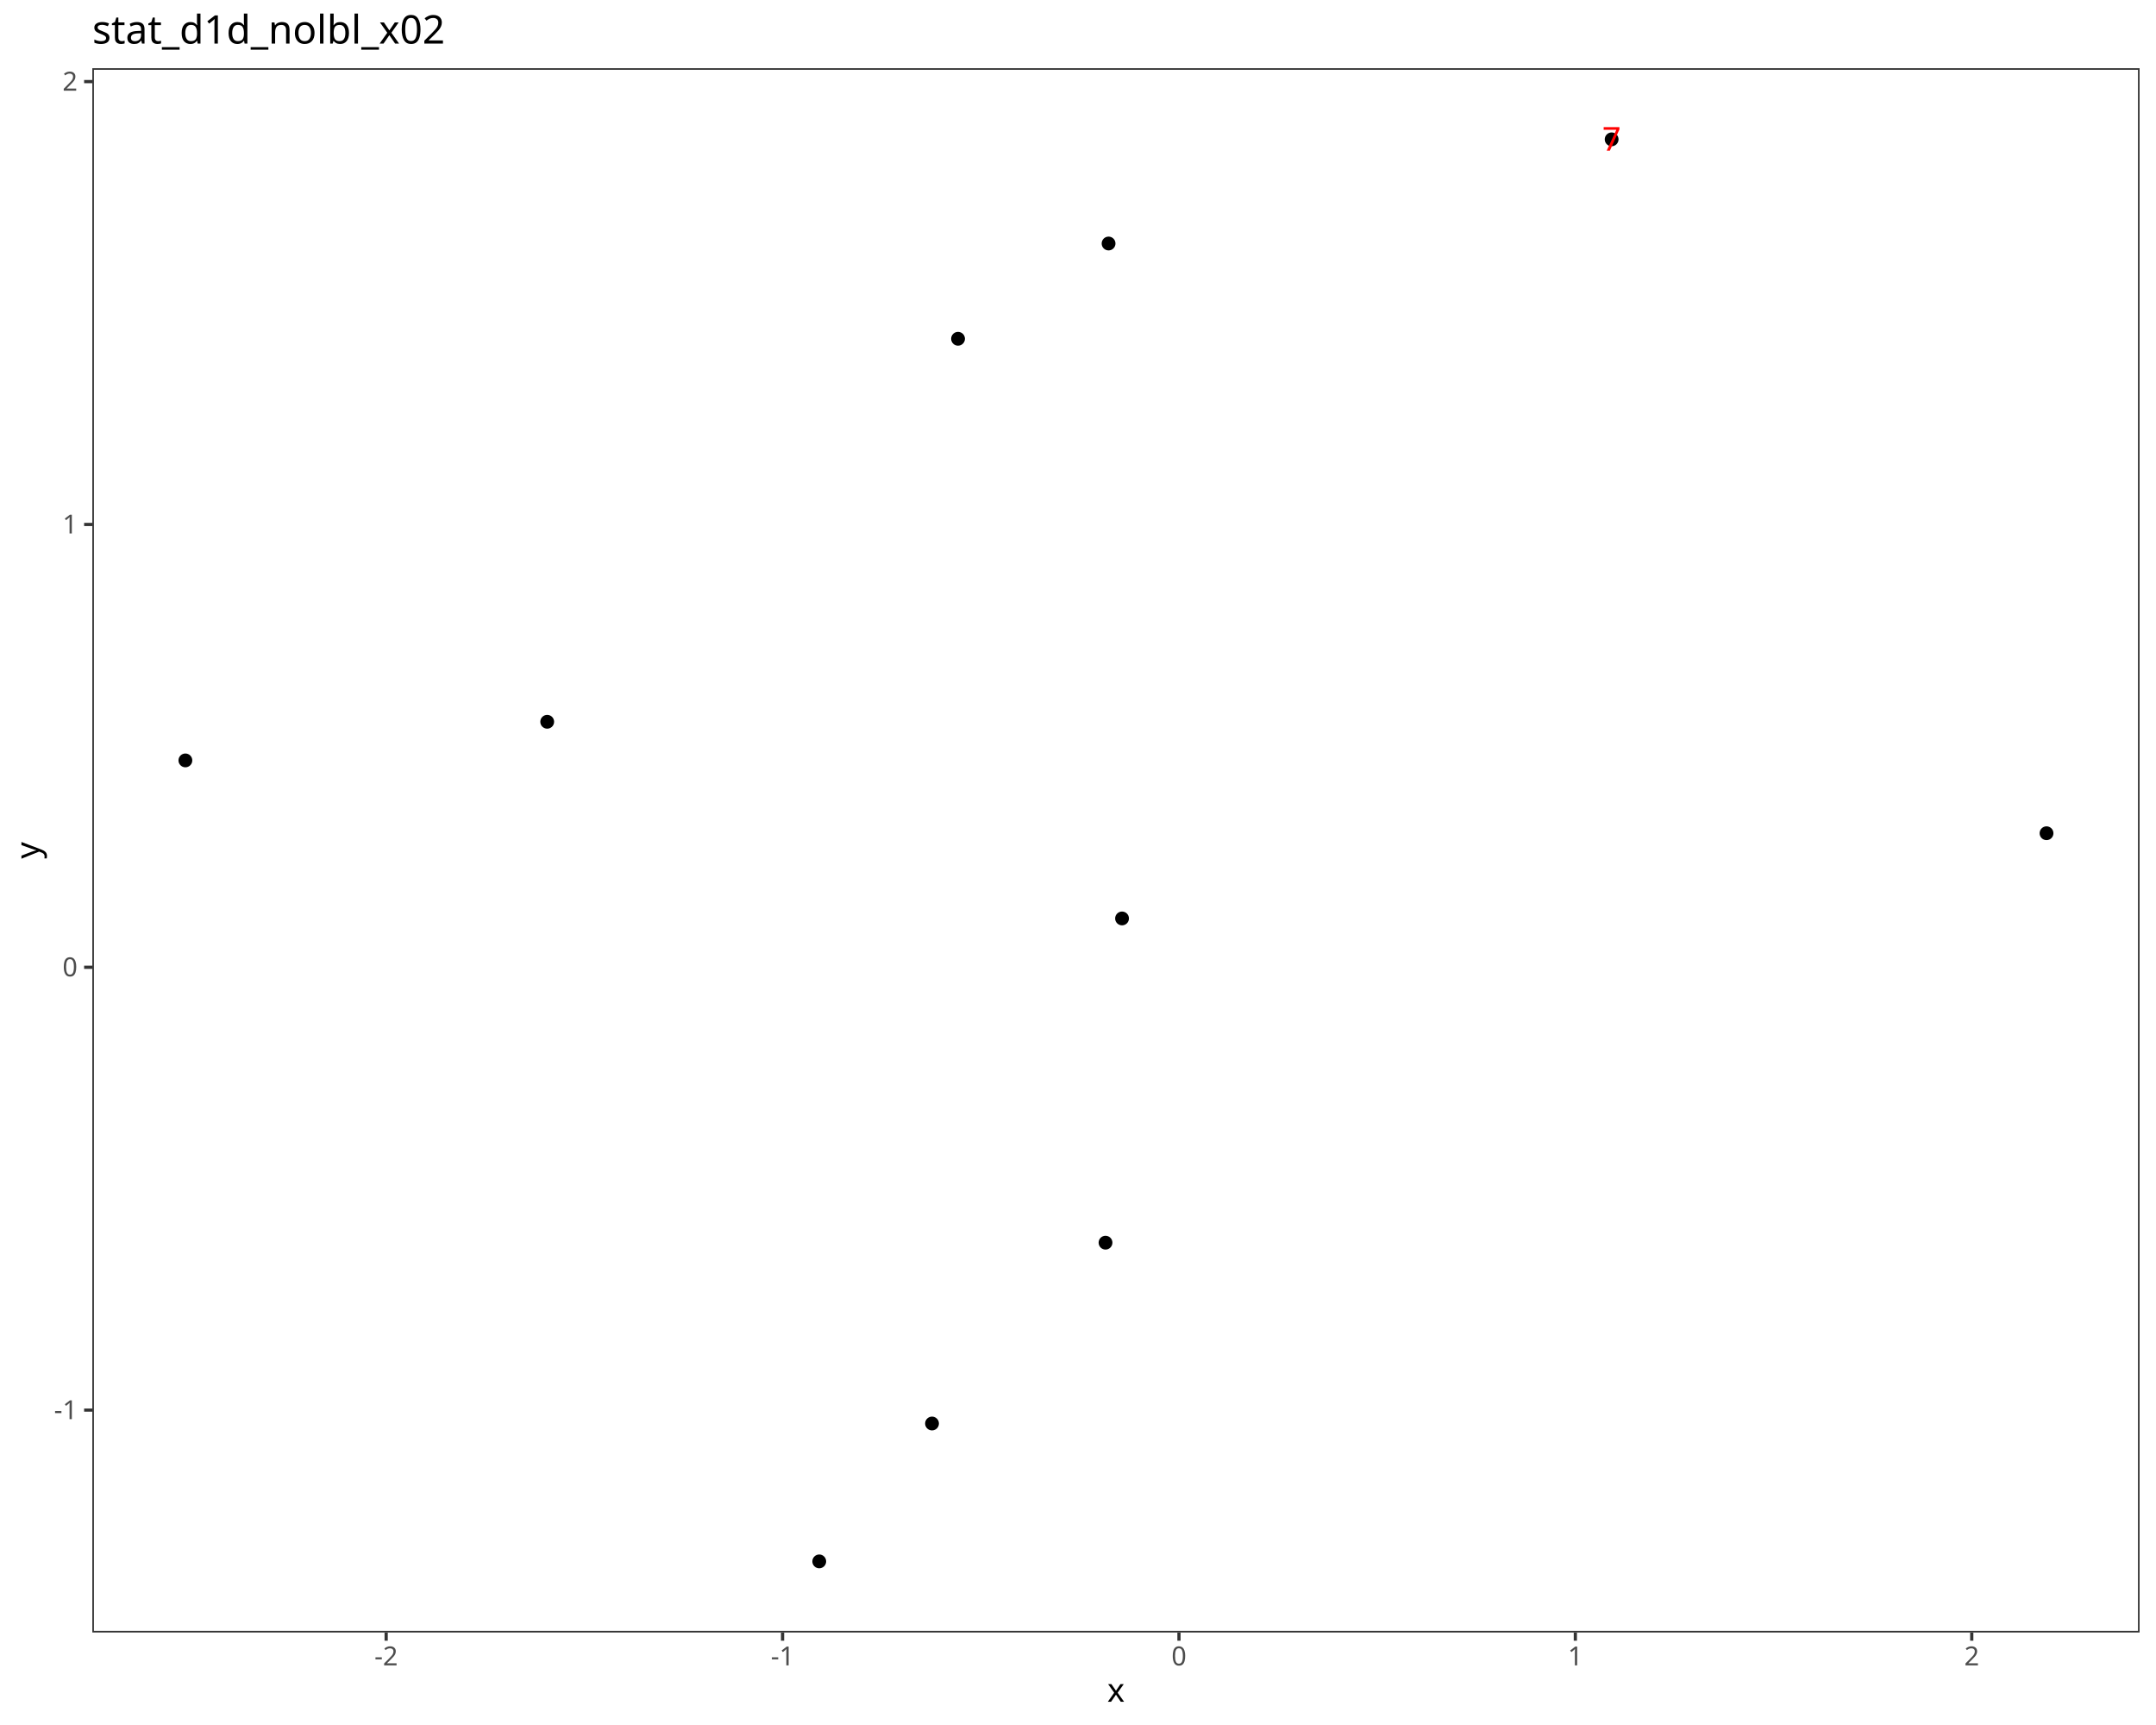
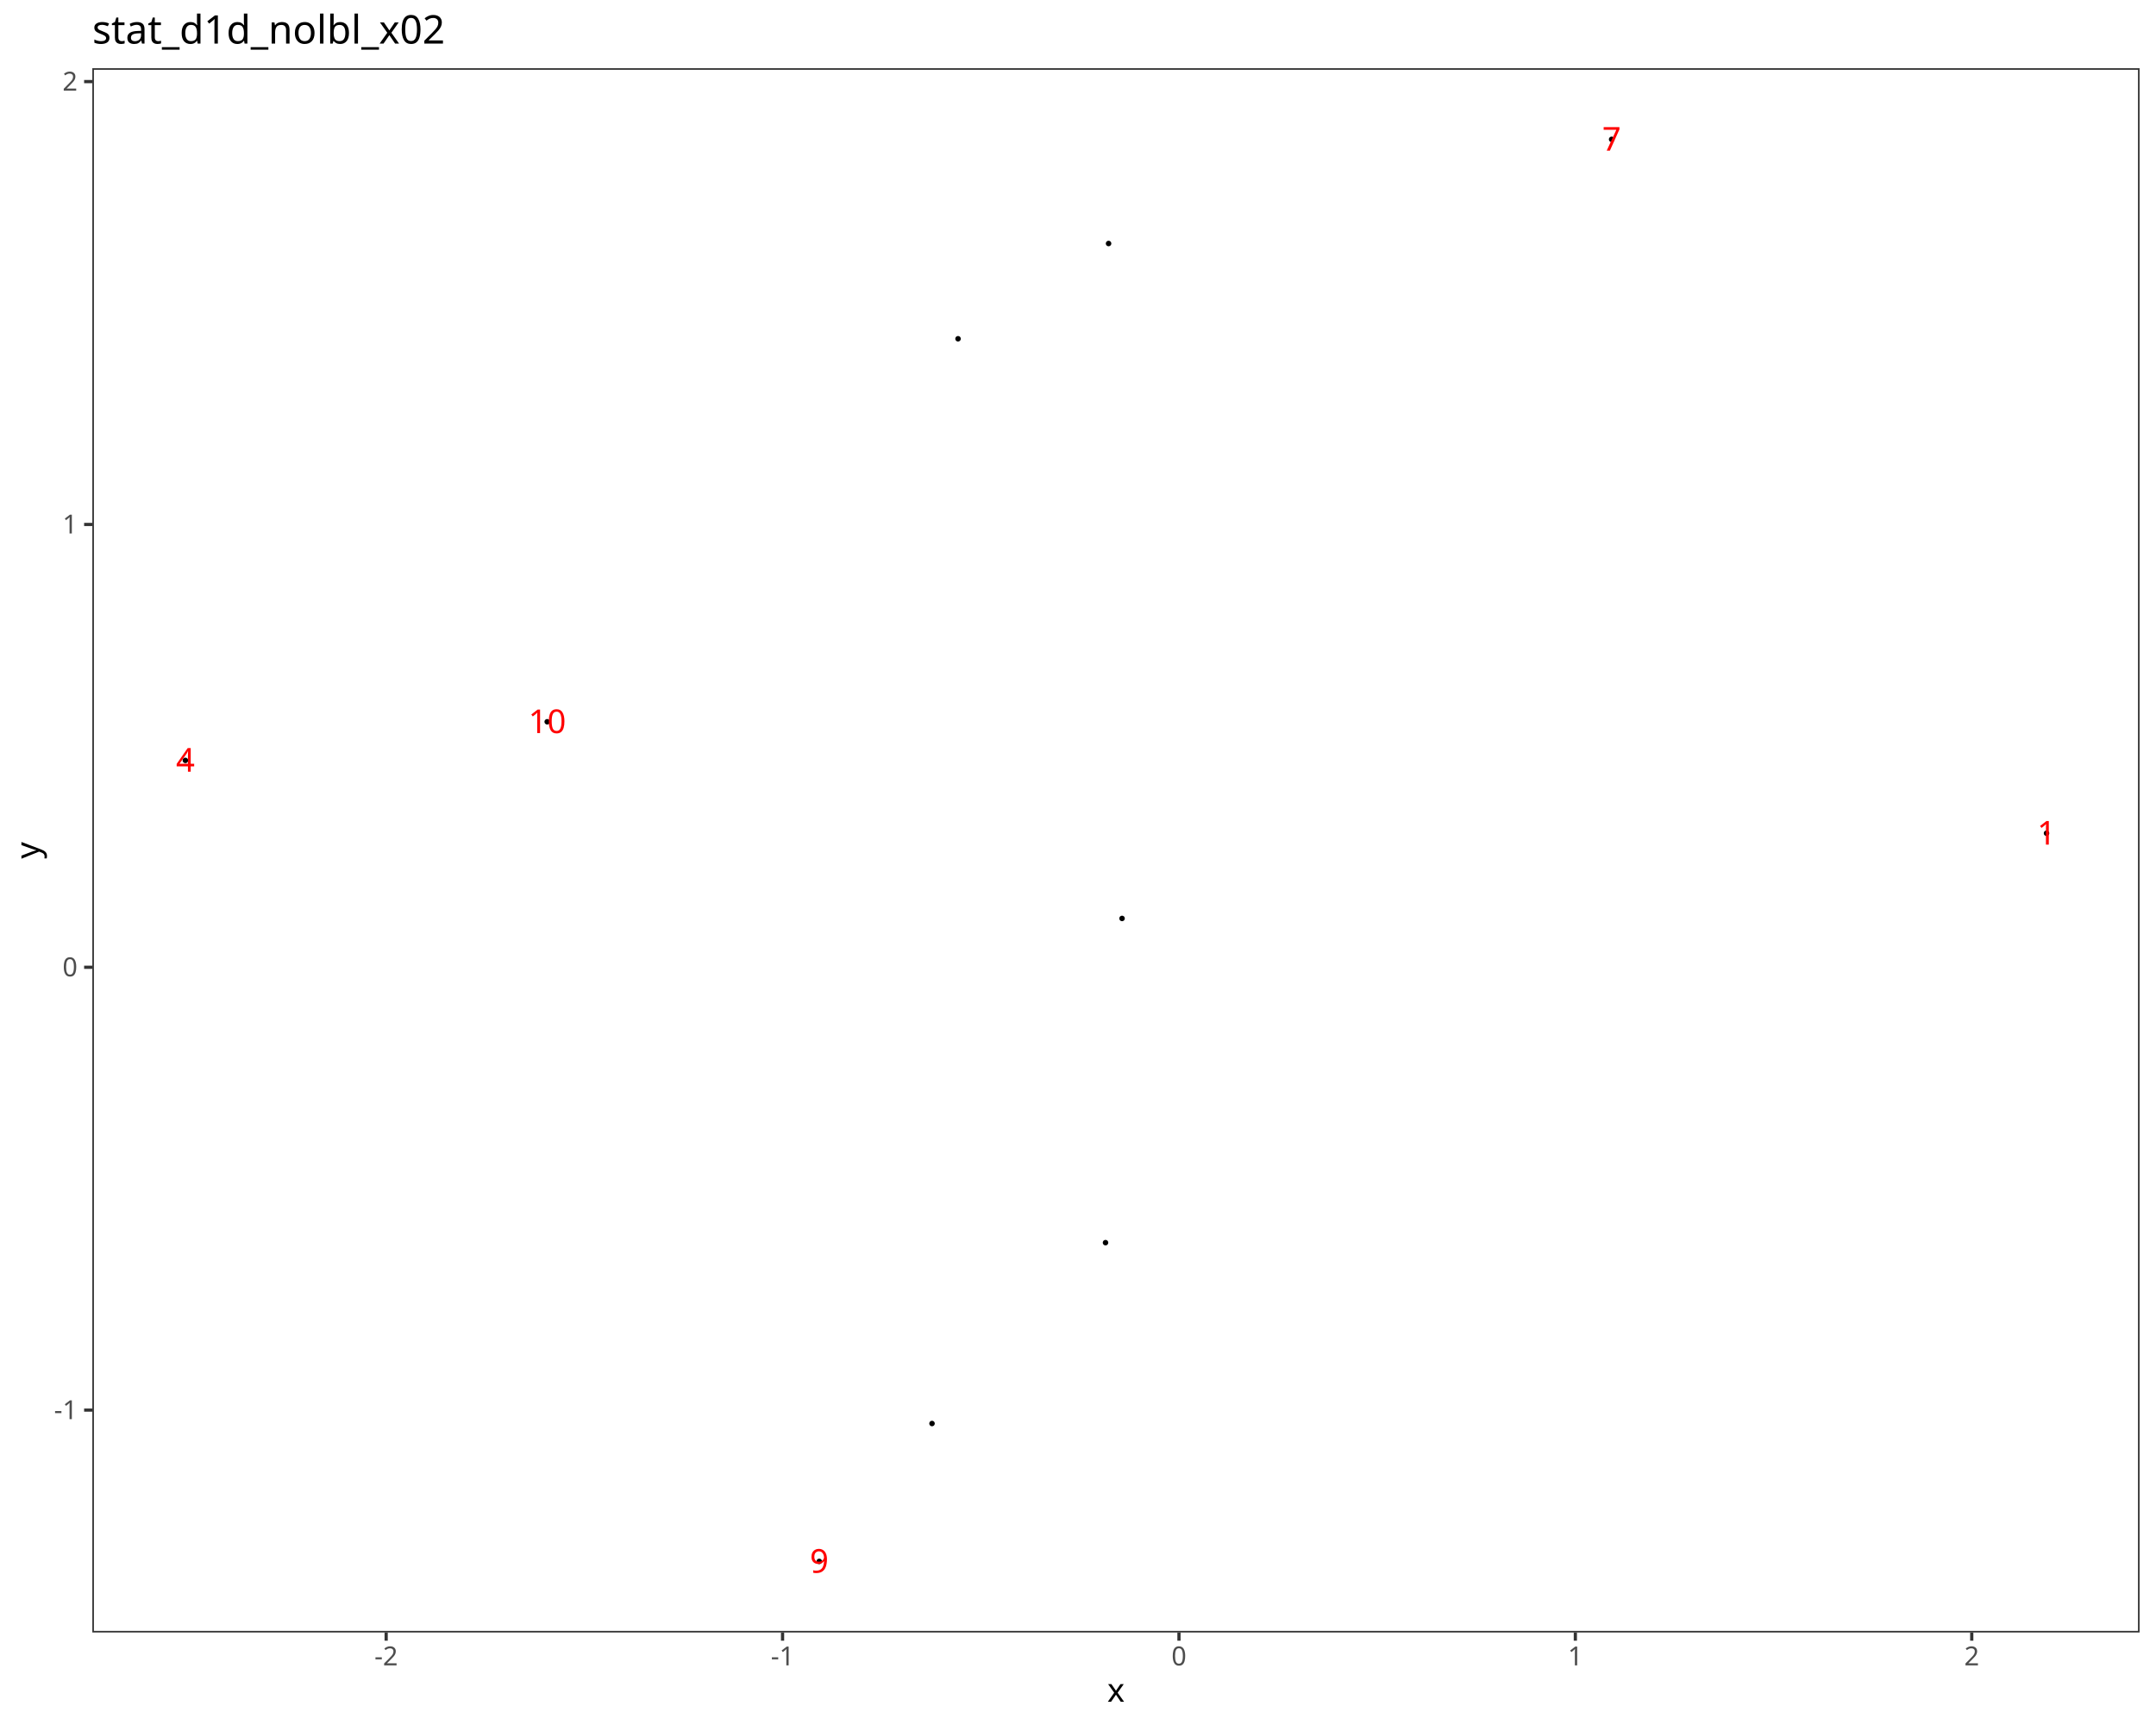
<svg xmlns="http://www.w3.org/2000/svg" class="svglite" data-engine-version="2.0" width="720.00pt" height="576.00pt" viewBox="0 0 720.00 576.00">
  <defs>
    <style type="text/css">
    .svglite line, .svglite polyline, .svglite polygon, .svglite path, .svglite rect, .svglite circle {
      fill: none;
      stroke: #000000;
      stroke-linecap: round;
      stroke-linejoin: round;
      stroke-miterlimit: 10.00;
    }
  </style>
  </defs>
  <rect width="100%" height="100%" style="stroke: none; fill: #FFFFFF;" />
  <defs>
    <clipPath id="cpMC4wMHw3MjAuMDB8MC4wMHw1NzYuMDA=">
      <rect x="0.00" y="0.00" width="720.00" height="576.00" />
    </clipPath>
  </defs>
  <g clip-path="url(#cpMC4wMHw3MjAuMDB8MC4wMHw1NzYuMDA=)">
    <rect x="0.00" y="0.00" width="720.00" height="576.00" style="stroke-width: 1.07; stroke: #FFFFFF; fill: #FFFFFF;" />
  </g>
  <defs>
    <clipPath id="cpMzAuODN8NzE0LjUyfDIyLjc4fDU0NS4xMQ==">
      <rect x="30.83" y="22.78" width="683.69" height="522.33" />
    </clipPath>
  </defs>
  <g clip-path="url(#cpMzAuODN8NzE0LjUyfDIyLjc4fDU0NS4xMQ==)">
    <rect x="30.83" y="22.78" width="683.69" height="522.33" style="stroke-width: 1.07; stroke: none; fill: #FFFFFF;" />
-     <circle cx="683.44" cy="278.23" r="1.95" style="stroke-width: 0.71; fill: #000000;" />
-     <circle cx="370.21" cy="81.31" r="1.95" style="stroke-width: 0.71; fill: #000000;" />
-     <circle cx="369.19" cy="414.94" r="1.95" style="stroke-width: 0.71; fill: #000000;" />
-     <circle cx="61.91" cy="253.91" r="1.95" style="stroke-width: 0.71; fill: #000000;" />
-     <circle cx="319.94" cy="113.12" r="1.95" style="stroke-width: 0.71; fill: #000000;" />
-     <circle cx="374.71" cy="306.68" r="1.95" style="stroke-width: 0.71; fill: #000000;" />
-     <circle cx="538.21" cy="46.53" r="1.95" style="stroke-width: 0.71; fill: #000000;" />
-     <circle cx="311.25" cy="475.33" r="1.95" style="stroke-width: 0.71; fill: #000000;" />
-     <circle cx="273.59" cy="521.37" r="1.95" style="stroke-width: 0.71; fill: #000000;" />
-     <circle cx="182.74" cy="241.01" r="1.95" style="stroke-width: 0.71; fill: #000000;" />
+     <circle cx="683.44" cy="278.23" r="0.57" style="stroke-width: 0.71; fill: #000000;" />
+     <circle cx="370.21" cy="81.31" r="0.57" style="stroke-width: 0.71; fill: #000000;" />
+     <circle cx="369.19" cy="414.94" r="0.57" style="stroke-width: 0.71; fill: #000000;" />
+     <circle cx="61.91" cy="253.91" r="0.57" style="stroke-width: 0.71; fill: #000000;" />
+     <circle cx="319.94" cy="113.12" r="0.57" style="stroke-width: 0.71; fill: #000000;" />
+     <circle cx="374.71" cy="306.68" r="0.57" style="stroke-width: 0.71; fill: #000000;" />
+     <circle cx="538.21" cy="46.53" r="0.57" style="stroke-width: 0.71; fill: #000000;" />
+     <circle cx="311.25" cy="475.33" r="0.57" style="stroke-width: 0.71; fill: #000000;" />
+     <circle cx="273.59" cy="521.37" r="0.57" style="stroke-width: 0.71; fill: #000000;" />
+     <circle cx="182.74" cy="241.01" r="0.57" style="stroke-width: 0.71; fill: #000000;" />
+     <text x="683.44" y="282.02" text-anchor="middle" style="font-size: 11.00px; fill: #FF0000; font-family: sans;" textLength="6.12px" lengthAdjust="spacingAndGlyphs">1</text>
+     <text x="61.91" y="257.69" text-anchor="middle" style="font-size: 11.00px; fill: #FF0000; font-family: sans;" textLength="6.12px" lengthAdjust="spacingAndGlyphs">4</text>
    <text x="538.21" y="50.31" text-anchor="middle" style="font-size: 11.00px; fill: #FF0000; font-family: sans;" textLength="6.12px" lengthAdjust="spacingAndGlyphs">7</text>
+     <text x="273.59" y="525.16" text-anchor="middle" style="font-size: 11.00px; fill: #FF0000; font-family: sans;" textLength="6.12px" lengthAdjust="spacingAndGlyphs">9</text>
+     <text x="182.74" y="244.79" text-anchor="middle" style="font-size: 11.00px; fill: #FF0000; font-family: sans;" textLength="12.24px" lengthAdjust="spacingAndGlyphs">10</text>
    <rect x="30.83" y="22.78" width="683.69" height="522.33" style="stroke-width: 1.07; stroke: #333333;" />
  </g>
  <g clip-path="url(#cpMC4wMHw3MjAuMDB8MC4wMHw1NzYuMDA=)">
    <text x="25.90" y="473.88" text-anchor="end" style="font-size: 8.80px; fill: #4D4D4D; font-family: sans;" textLength="7.82px" lengthAdjust="spacingAndGlyphs">-1</text>
    <text x="25.90" y="326.01" text-anchor="end" style="font-size: 8.80px; fill: #4D4D4D; font-family: sans;" textLength="4.89px" lengthAdjust="spacingAndGlyphs">0</text>
    <text x="25.90" y="178.14" text-anchor="end" style="font-size: 8.80px; fill: #4D4D4D; font-family: sans;" textLength="4.89px" lengthAdjust="spacingAndGlyphs">1</text>
    <text x="25.90" y="30.28" text-anchor="end" style="font-size: 8.80px; fill: #4D4D4D; font-family: sans;" textLength="4.89px" lengthAdjust="spacingAndGlyphs">2</text>
    <polyline points="28.09,470.85 30.83,470.85 " style="stroke-width: 1.07; stroke: #333333; stroke-linecap: butt;" />
    <polyline points="28.09,322.98 30.83,322.98 " style="stroke-width: 1.07; stroke: #333333; stroke-linecap: butt;" />
    <polyline points="28.09,175.12 30.83,175.12 " style="stroke-width: 1.07; stroke: #333333; stroke-linecap: butt;" />
    <polyline points="28.09,27.25 30.83,27.25 " style="stroke-width: 1.07; stroke: #333333; stroke-linecap: butt;" />
    <polyline points="128.96,547.85 128.96,545.11 " style="stroke-width: 1.07; stroke: #333333; stroke-linecap: butt;" />
    <polyline points="261.34,547.85 261.34,545.11 " style="stroke-width: 1.07; stroke: #333333; stroke-linecap: butt;" />
    <polyline points="393.72,547.85 393.72,545.11 " style="stroke-width: 1.07; stroke: #333333; stroke-linecap: butt;" />
    <polyline points="526.09,547.85 526.09,545.11 " style="stroke-width: 1.07; stroke: #333333; stroke-linecap: butt;" />
    <polyline points="658.47,547.85 658.47,545.11 " style="stroke-width: 1.07; stroke: #333333; stroke-linecap: butt;" />
    <text x="128.96" y="556.10" text-anchor="middle" style="font-size: 8.80px; fill: #4D4D4D; font-family: sans;" textLength="7.82px" lengthAdjust="spacingAndGlyphs">-2</text>
    <text x="261.34" y="556.10" text-anchor="middle" style="font-size: 8.80px; fill: #4D4D4D; font-family: sans;" textLength="7.82px" lengthAdjust="spacingAndGlyphs">-1</text>
    <text x="393.72" y="556.10" text-anchor="middle" style="font-size: 8.80px; fill: #4D4D4D; font-family: sans;" textLength="4.89px" lengthAdjust="spacingAndGlyphs">0</text>
    <text x="526.09" y="556.10" text-anchor="middle" style="font-size: 8.80px; fill: #4D4D4D; font-family: sans;" textLength="4.89px" lengthAdjust="spacingAndGlyphs">1</text>
    <text x="658.47" y="556.10" text-anchor="middle" style="font-size: 8.80px; fill: #4D4D4D; font-family: sans;" textLength="4.89px" lengthAdjust="spacingAndGlyphs">2</text>
    <text x="372.67" y="568.24" text-anchor="middle" style="font-size: 11.00px; font-family: sans;" textLength="5.50px" lengthAdjust="spacingAndGlyphs">x</text>
    <text transform="translate(13.05,283.95) rotate(-90)" text-anchor="middle" style="font-size: 11.00px; font-family: sans;" textLength="5.50px" lengthAdjust="spacingAndGlyphs">y</text>
    <text x="30.83" y="14.56" style="font-size: 13.20px; font-family: sans;" textLength="114.51px" lengthAdjust="spacingAndGlyphs">stat_d1d_nolbl_x02</text>
  </g>
</svg>
